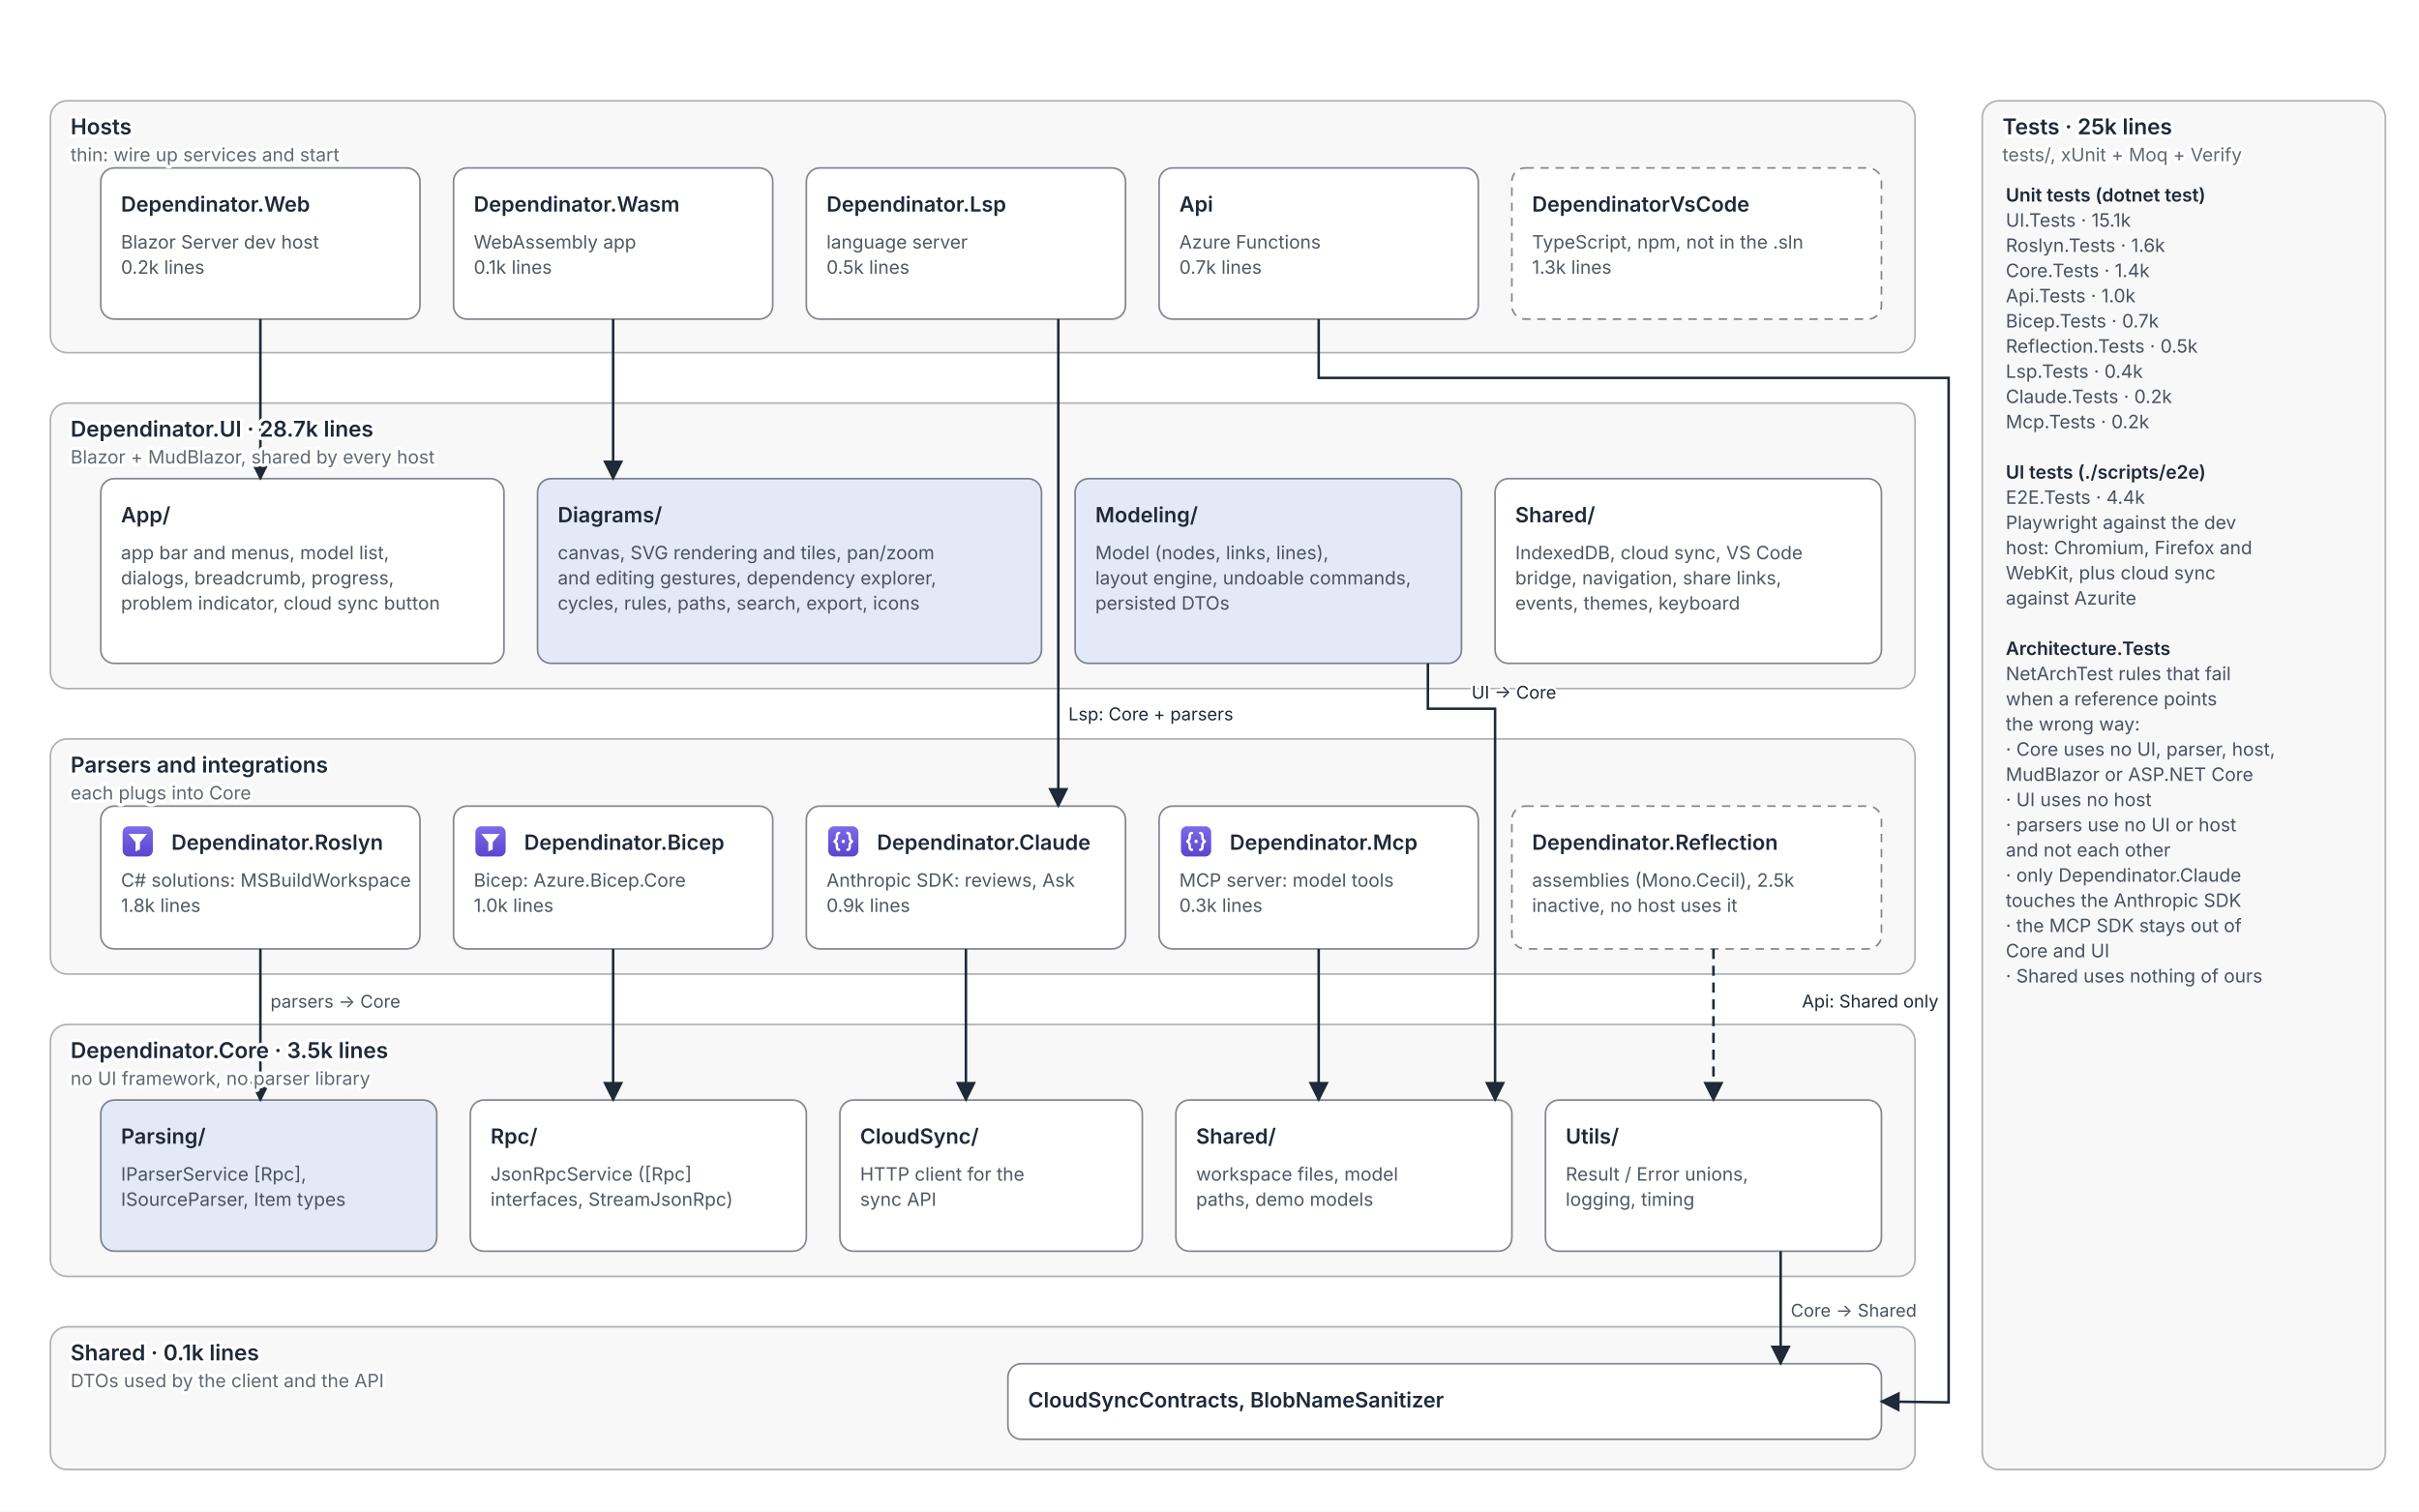
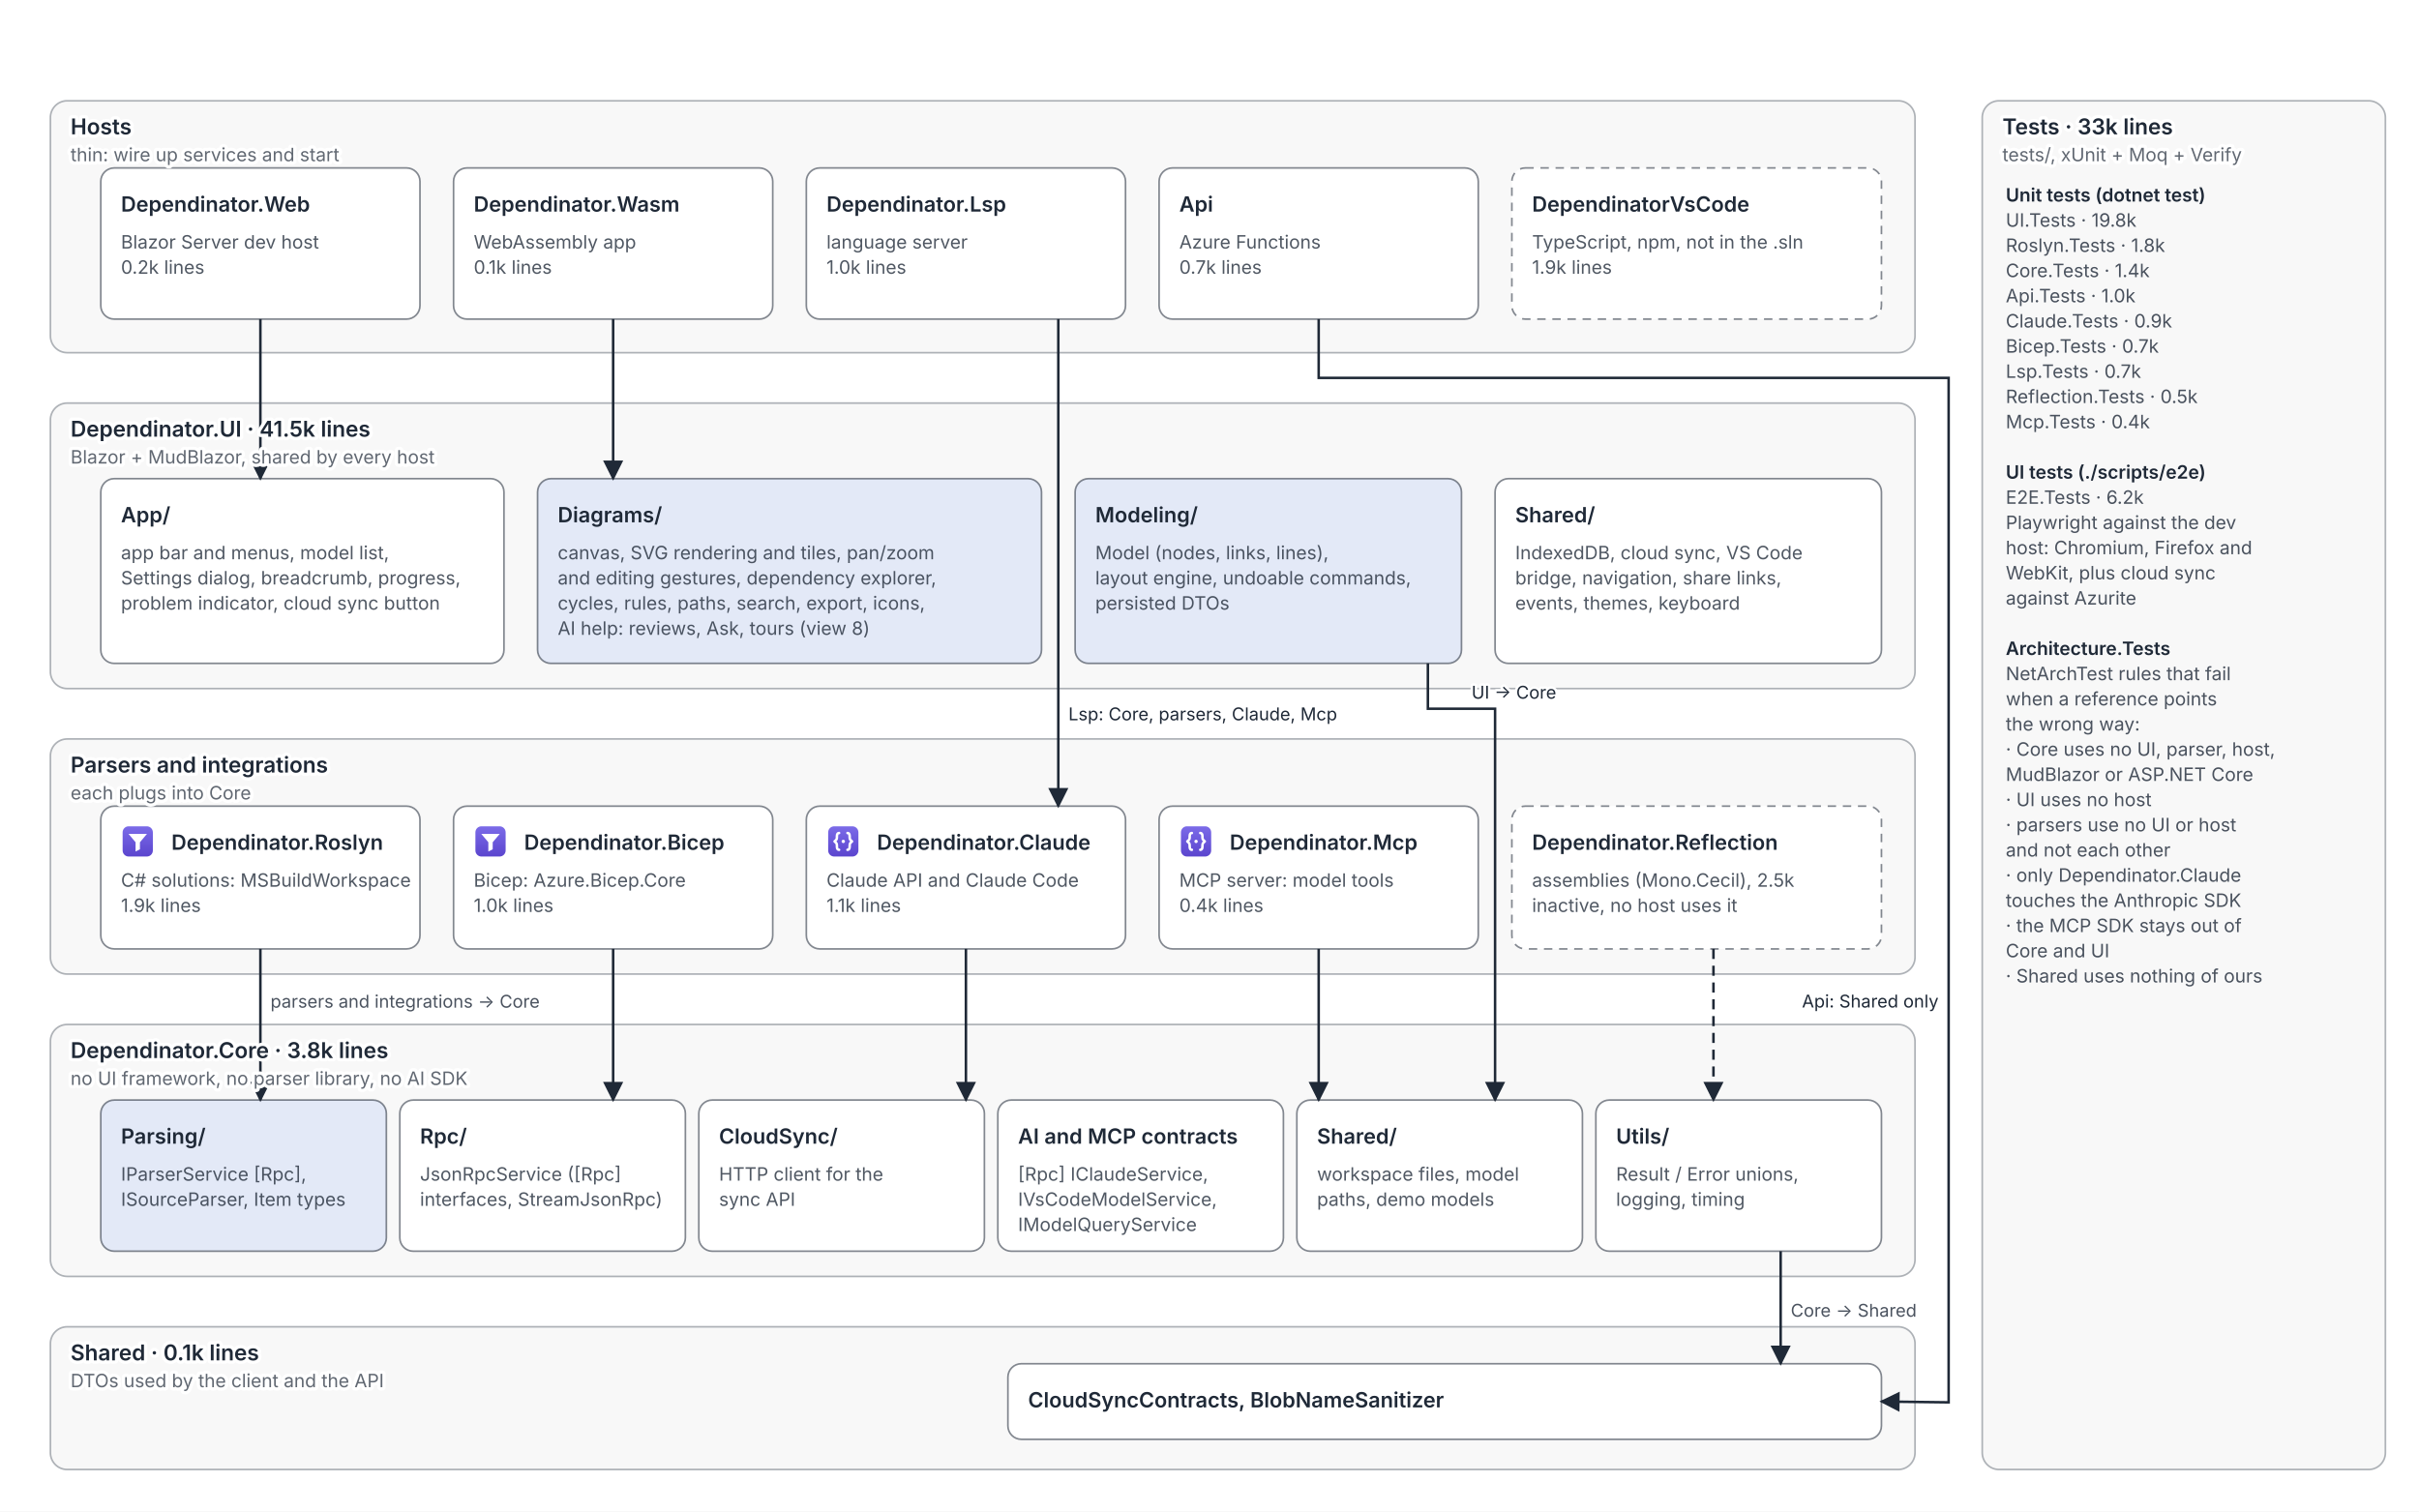
- <svg xmlns="http://www.w3.org/2000/svg" viewBox="0 0 1440 900" role="img" aria-label="Code structure view of Dependinator: thin hosts (Web, Wasm, Lsp, Api, and the TypeScript extension) on top of Dependinator.UI, which holds the App, Diagrams, Modeling and Shared areas; the Roslyn, Bicep, Claude and Mcp libraries plug into Dependinator.Core, which holds parsing contracts, RPC, cloud sync client, shared services and utilities; Shared holds the DTOs the API also uses. Architecture tests enforce that references only point down." font-family="Segoe UI, Inter, system-ui, sans-serif" style="max-width:100%;height:auto;color:var(--fg,#1f2937)">
+ <svg xmlns="http://www.w3.org/2000/svg" viewBox="0 0 1440 900" role="img" aria-label="Code structure view of Dependinator: thin hosts (Web, Wasm, Lsp, Api, and the TypeScript extension) on top of Dependinator.UI, which holds the App, Diagrams, Modeling and Shared areas; the Roslyn, Bicep, Claude and Mcp libraries plug into Dependinator.Core, which holds parsing contracts, RPC, cloud sync client, the AI and MCP contracts, shared services and utilities; Shared holds the DTOs the API also uses. Architecture tests enforce that references only point down." font-family="Segoe UI, Inter, system-ui, sans-serif" style="max-width:100%;height:auto;color:var(--fg,#1f2937)">
  <defs>
    <marker id="arrow" viewBox="0 0 10 10" refX="9" refY="5" markerWidth="8" markerHeight="8" orient="auto-start-reverse">
      <path d="M 0 0 L 10 5 L 0 10 z" fill="currentColor" />
    </marker>
    <marker id="arrow-accent" viewBox="0 0 10 10" refX="9" refY="5" markerWidth="8" markerHeight="8" orient="auto-start-reverse">
      <path d="M 0 0 L 10 5 L 0 10 z" fill="var(--accent, #2563eb)" />
    </marker>
    <marker id="arrow-async" viewBox="0 0 10 10" refX="9" refY="5" markerWidth="8" markerHeight="8" orient="auto-start-reverse">
      <path d="M 0 0 L 10 5 L 0 10 z" fill="var(--accent2, #b45309)" />
    </marker>
    <symbol id="ic-Api" viewBox="0 0 24 24">
      <defs>
        <linearGradient id="gradApi" x1="0" y1="0" x2="0" y2="1">
          <stop offset="0" stop-color="#7B6BE8" />
          <stop offset="1" stop-color="#5B45CE" />
        </linearGradient>
      </defs>
      <rect x="3" y="3" width="18" height="18" rx="3.6" fill="url(#gradApi)" />
      <g fill="none" stroke="#fff" stroke-width="1.5" stroke-linecap="round" stroke-linejoin="round">
        <path d="M9.5,7 C8,7 8.2,9 8.2,9.8 C8.2,11 7.4,11.4 6.8,12 C7.4,12.6 8.2,13 8.2,14.2 C8.2,15 8,17 9.5,17" />
        <path d="M14.5,7 C16,7 15.8,9 15.8,9.8 C15.8,11 16.6,11.4 17.2,12 C16.6,12.6 15.8,13 15.8,14.2 C15.8,15 16,17 14.5,17" />
      </g>
      <circle cx="12" cy="12" r="1" fill="#fff" />
    </symbol>
    <symbol id="ic-Parsing" viewBox="0 0 24 24">
      <defs>
        <linearGradient id="gradParsing" x1="0" y1="0" x2="0" y2="1">
          <stop offset="0" stop-color="#7B6BE8" />
          <stop offset="1" stop-color="#5B45CE" />
        </linearGradient>
      </defs>
      <rect x="3" y="3" width="18" height="18" rx="3.6" fill="url(#gradParsing)" />
      <path d="M6.5,7.5 h11 l-4.2,5 v4.2 l-2.6,1.3 v-5.5 z" fill="#fff" />
    </symbol>
  </defs>
  <rect width="1440" height="900" fill="var(--bg, #ffffff)" />
  <rect x="30" y="60" width="1110" height="150" rx="10" fill="currentColor" fill-opacity="0.035" stroke="currentColor" stroke-opacity="0.35" />
  <rect x="60" y="100" width="190" height="90" rx="8" fill="var(--bg, #ffffff)" stroke="currentColor" stroke-opacity="0.55" />
  <text x="72" y="126" font-size="12.5" font-weight="600" fill="currentColor">Dependinator.Web</text>
  <text x="72" y="148" font-size="11" fill="currentColor" fill-opacity="0.78">Blazor Server dev host</text>
  <text x="72" y="163" font-size="11" fill="currentColor" fill-opacity="0.78">0.2k lines</text>
  <rect x="270" y="100" width="190" height="90" rx="8" fill="var(--bg, #ffffff)" stroke="currentColor" stroke-opacity="0.55" />
  <text x="282" y="126" font-size="12.5" font-weight="600" fill="currentColor">Dependinator.Wasm</text>
  <text x="282" y="148" font-size="11" fill="currentColor" fill-opacity="0.78">WebAssembly app</text>
  <text x="282" y="163" font-size="11" fill="currentColor" fill-opacity="0.78">0.1k lines</text>
  <rect x="480" y="100" width="190" height="90" rx="8" fill="var(--bg, #ffffff)" stroke="currentColor" stroke-opacity="0.55" />
  <text x="492" y="126" font-size="12.5" font-weight="600" fill="currentColor">Dependinator.Lsp</text>
  <text x="492" y="148" font-size="11" fill="currentColor" fill-opacity="0.78">language server</text>
-   <text x="492" y="163" font-size="11" fill="currentColor" fill-opacity="0.78">0.5k lines</text>
+   <text x="492" y="163" font-size="11" fill="currentColor" fill-opacity="0.78">1.0k lines</text>
  <rect x="690" y="100" width="190" height="90" rx="8" fill="var(--bg, #ffffff)" stroke="currentColor" stroke-opacity="0.55" />
  <text x="702" y="126" font-size="12.5" font-weight="600" fill="currentColor">Api</text>
  <text x="702" y="148" font-size="11" fill="currentColor" fill-opacity="0.78">Azure Functions</text>
  <text x="702" y="163" font-size="11" fill="currentColor" fill-opacity="0.78">0.7k lines</text>
  <rect x="900" y="100" width="220" height="90" rx="8" fill="var(--bg, #ffffff)" stroke="currentColor" stroke-opacity="0.55" stroke-dasharray="5 4" />
  <text x="912" y="126" font-size="12.5" font-weight="600" fill="currentColor">DependinatorVsCode</text>
  <text x="912" y="148" font-size="11" fill="currentColor" fill-opacity="0.78">TypeScript, npm, not in the .sln</text>
-   <text x="912" y="163" font-size="11" fill="currentColor" fill-opacity="0.78">1.3k lines</text>
+   <text x="912" y="163" font-size="11" fill="currentColor" fill-opacity="0.78">1.9k lines</text>
  <rect x="30" y="240" width="1110" height="170" rx="10" fill="currentColor" fill-opacity="0.035" stroke="currentColor" stroke-opacity="0.35" />
  <rect x="60" y="285" width="240" height="110" rx="8" fill="var(--bg, #ffffff)" stroke="currentColor" stroke-opacity="0.55" />
  <text x="72" y="311" font-size="12.5" font-weight="600" fill="currentColor">App/</text>
  <text x="72" y="333" font-size="11" fill="currentColor" fill-opacity="0.78">app bar and menus, model list,</text>
-   <text x="72" y="348" font-size="11" fill="currentColor" fill-opacity="0.78">dialogs, breadcrumb, progress,</text>
+   <text x="72" y="348" font-size="11" fill="currentColor" fill-opacity="0.78">Settings dialog, breadcrumb, progress,</text>
  <text x="72" y="363" font-size="11" fill="currentColor" fill-opacity="0.78">problem indicator, cloud sync button</text>
  <rect x="320" y="285" width="300" height="110" rx="8" fill="var(--accent, #2563eb)" fill-opacity="0.10" stroke="currentColor" stroke-opacity="0.55" />
  <text x="332" y="311" font-size="12.5" font-weight="600" fill="currentColor">Diagrams/</text>
  <text x="332" y="333" font-size="11" fill="currentColor" fill-opacity="0.78">canvas, SVG rendering and tiles, pan/zoom</text>
  <text x="332" y="348" font-size="11" fill="currentColor" fill-opacity="0.78">and editing gestures, dependency explorer,</text>
-   <text x="332" y="363" font-size="11" fill="currentColor" fill-opacity="0.78">cycles, rules, paths, search, export, icons</text>
+   <text x="332" y="363" font-size="11" fill="currentColor" fill-opacity="0.78">cycles, rules, paths, search, export, icons,</text>
+   <text x="332" y="378" font-size="11" fill="currentColor" fill-opacity="0.78">AI help: reviews, Ask, tours (view 8)</text>
  <rect x="640" y="285" width="230" height="110" rx="8" fill="var(--accent, #2563eb)" fill-opacity="0.10" stroke="currentColor" stroke-opacity="0.55" />
  <text x="652" y="311" font-size="12.5" font-weight="600" fill="currentColor">Modeling/</text>
  <text x="652" y="333" font-size="11" fill="currentColor" fill-opacity="0.78">Model (nodes, links, lines),</text>
  <text x="652" y="348" font-size="11" fill="currentColor" fill-opacity="0.78">layout engine, undoable commands,</text>
  <text x="652" y="363" font-size="11" fill="currentColor" fill-opacity="0.78">persisted DTOs</text>
  <rect x="890" y="285" width="230" height="110" rx="8" fill="var(--bg, #ffffff)" stroke="currentColor" stroke-opacity="0.55" />
  <text x="902" y="311" font-size="12.5" font-weight="600" fill="currentColor">Shared/</text>
  <text x="902" y="333" font-size="11" fill="currentColor" fill-opacity="0.78">IndexedDB, cloud sync, VS Code</text>
  <text x="902" y="348" font-size="11" fill="currentColor" fill-opacity="0.78">bridge, navigation, share links,</text>
  <text x="902" y="363" font-size="11" fill="currentColor" fill-opacity="0.78">events, themes, keyboard</text>
  <rect x="30" y="440" width="1110" height="140" rx="10" fill="currentColor" fill-opacity="0.035" stroke="currentColor" stroke-opacity="0.35" />
  <rect x="60" y="480" width="190" height="85" rx="8" fill="var(--bg, #ffffff)" stroke="currentColor" stroke-opacity="0.55" />
  <use href="#ic-Parsing" x="70" y="489" width="24" height="24" />
  <text x="102" y="506" font-size="12.5" font-weight="600" fill="currentColor">Dependinator.Roslyn</text>
  <text x="72" y="528" font-size="11" fill="currentColor" fill-opacity="0.78">C# solutions: MSBuildWorkspace</text>
-   <text x="72" y="543" font-size="11" fill="currentColor" fill-opacity="0.78">1.8k lines</text>
+   <text x="72" y="543" font-size="11" fill="currentColor" fill-opacity="0.78">1.9k lines</text>
  <rect x="270" y="480" width="190" height="85" rx="8" fill="var(--bg, #ffffff)" stroke="currentColor" stroke-opacity="0.55" />
  <use href="#ic-Parsing" x="280" y="489" width="24" height="24" />
  <text x="312" y="506" font-size="12.5" font-weight="600" fill="currentColor">Dependinator.Bicep</text>
  <text x="282" y="528" font-size="11" fill="currentColor" fill-opacity="0.78">Bicep: Azure.Bicep.Core</text>
  <text x="282" y="543" font-size="11" fill="currentColor" fill-opacity="0.78">1.0k lines</text>
  <rect x="480" y="480" width="190" height="85" rx="8" fill="var(--bg, #ffffff)" stroke="currentColor" stroke-opacity="0.55" />
  <use href="#ic-Api" x="490" y="489" width="24" height="24" />
  <text x="522" y="506" font-size="12.5" font-weight="600" fill="currentColor">Dependinator.Claude</text>
-   <text x="492" y="528" font-size="11" fill="currentColor" fill-opacity="0.78">Anthropic SDK: reviews, Ask</text>
-   <text x="492" y="543" font-size="11" fill="currentColor" fill-opacity="0.78">0.9k lines</text>
+   <text x="492" y="528" font-size="11" fill="currentColor" fill-opacity="0.78">Claude API and Claude Code</text>
+   <text x="492" y="543" font-size="11" fill="currentColor" fill-opacity="0.78">1.1k lines</text>
  <rect x="690" y="480" width="190" height="85" rx="8" fill="var(--bg, #ffffff)" stroke="currentColor" stroke-opacity="0.55" />
  <use href="#ic-Api" x="700" y="489" width="24" height="24" />
  <text x="732" y="506" font-size="12.5" font-weight="600" fill="currentColor">Dependinator.Mcp</text>
  <text x="702" y="528" font-size="11" fill="currentColor" fill-opacity="0.78">MCP server: model tools</text>
-   <text x="702" y="543" font-size="11" fill="currentColor" fill-opacity="0.78">0.3k lines</text>
+   <text x="702" y="543" font-size="11" fill="currentColor" fill-opacity="0.78">0.4k lines</text>
  <rect x="900" y="480" width="220" height="85" rx="8" fill="var(--bg, #ffffff)" stroke="currentColor" stroke-opacity="0.55" stroke-dasharray="5 4" />
  <text x="912" y="506" font-size="12.5" font-weight="600" fill="currentColor">Dependinator.Reflection</text>
  <text x="912" y="528" font-size="11" fill="currentColor" fill-opacity="0.78">assemblies (Mono.Cecil), 2.5k</text>
  <text x="912" y="543" font-size="11" fill="currentColor" fill-opacity="0.78">inactive, no host uses it</text>
  <rect x="30" y="610" width="1110" height="150" rx="10" fill="currentColor" fill-opacity="0.035" stroke="currentColor" stroke-opacity="0.35" />
-   <rect x="60" y="655" width="200" height="90" rx="8" fill="var(--accent, #2563eb)" fill-opacity="0.10" stroke="currentColor" stroke-opacity="0.55" />
+   <rect x="60" y="655" width="170" height="90" rx="8" fill="var(--accent, #2563eb)" fill-opacity="0.10" stroke="currentColor" stroke-opacity="0.55" />
  <text x="72" y="681" font-size="12.5" font-weight="600" fill="currentColor">Parsing/</text>
  <text x="72" y="703" font-size="11" fill="currentColor" fill-opacity="0.78">IParserService [Rpc],</text>
  <text x="72" y="718" font-size="11" fill="currentColor" fill-opacity="0.78">ISourceParser, Item types</text>
-   <rect x="280" y="655" width="200" height="90" rx="8" fill="var(--bg, #ffffff)" stroke="currentColor" stroke-opacity="0.55" />
-   <text x="292" y="681" font-size="12.5" font-weight="600" fill="currentColor">Rpc/</text>
-   <text x="292" y="703" font-size="11" fill="currentColor" fill-opacity="0.78">JsonRpcService ([Rpc]</text>
-   <text x="292" y="718" font-size="11" fill="currentColor" fill-opacity="0.78">interfaces, StreamJsonRpc)</text>
-   <rect x="500" y="655" width="180" height="90" rx="8" fill="var(--bg, #ffffff)" stroke="currentColor" stroke-opacity="0.55" />
-   <text x="512" y="681" font-size="12.5" font-weight="600" fill="currentColor">CloudSync/</text>
-   <text x="512" y="703" font-size="11" fill="currentColor" fill-opacity="0.78">HTTP client for the</text>
-   <text x="512" y="718" font-size="11" fill="currentColor" fill-opacity="0.78">sync API</text>
-   <rect x="700" y="655" width="200" height="90" rx="8" fill="var(--bg, #ffffff)" stroke="currentColor" stroke-opacity="0.55" />
-   <text x="712" y="681" font-size="12.5" font-weight="600" fill="currentColor">Shared/</text>
-   <text x="712" y="703" font-size="11" fill="currentColor" fill-opacity="0.78">workspace files, model</text>
-   <text x="712" y="718" font-size="11" fill="currentColor" fill-opacity="0.78">paths, demo models</text>
-   <rect x="920" y="655" width="200" height="90" rx="8" fill="var(--bg, #ffffff)" stroke="currentColor" stroke-opacity="0.55" />
-   <text x="932" y="681" font-size="12.5" font-weight="600" fill="currentColor">Utils/</text>
-   <text x="932" y="703" font-size="11" fill="currentColor" fill-opacity="0.78">Result / Error unions,</text>
-   <text x="932" y="718" font-size="11" fill="currentColor" fill-opacity="0.78">logging, timing</text>
+   <rect x="238" y="655" width="170" height="90" rx="8" fill="var(--bg, #ffffff)" stroke="currentColor" stroke-opacity="0.55" />
+   <text x="250" y="681" font-size="12.5" font-weight="600" fill="currentColor">Rpc/</text>
+   <text x="250" y="703" font-size="11" fill="currentColor" fill-opacity="0.78">JsonRpcService ([Rpc]</text>
+   <text x="250" y="718" font-size="11" fill="currentColor" fill-opacity="0.78">interfaces, StreamJsonRpc)</text>
+   <rect x="416" y="655" width="170" height="90" rx="8" fill="var(--bg, #ffffff)" stroke="currentColor" stroke-opacity="0.55" />
+   <text x="428" y="681" font-size="12.5" font-weight="600" fill="currentColor">CloudSync/</text>
+   <text x="428" y="703" font-size="11" fill="currentColor" fill-opacity="0.78">HTTP client for the</text>
+   <text x="428" y="718" font-size="11" fill="currentColor" fill-opacity="0.78">sync API</text>
+   <rect x="594" y="655" width="170" height="90" rx="8" fill="var(--bg, #ffffff)" stroke="currentColor" stroke-opacity="0.55" />
+   <text x="606" y="681" font-size="12.5" font-weight="600" fill="currentColor">AI and MCP contracts</text>
+   <text x="606" y="703" font-size="11" fill="currentColor" fill-opacity="0.78">[Rpc] IClaudeService,</text>
+   <text x="606" y="718" font-size="11" fill="currentColor" fill-opacity="0.78">IVsCodeModelService,</text>
+   <text x="606" y="733" font-size="11" fill="currentColor" fill-opacity="0.78">IModelQueryService</text>
+   <rect x="772" y="655" width="170" height="90" rx="8" fill="var(--bg, #ffffff)" stroke="currentColor" stroke-opacity="0.55" />
+   <text x="784" y="681" font-size="12.5" font-weight="600" fill="currentColor">Shared/</text>
+   <text x="784" y="703" font-size="11" fill="currentColor" fill-opacity="0.78">workspace files, model</text>
+   <text x="784" y="718" font-size="11" fill="currentColor" fill-opacity="0.78">paths, demo models</text>
+   <rect x="950" y="655" width="170" height="90" rx="8" fill="var(--bg, #ffffff)" stroke="currentColor" stroke-opacity="0.55" />
+   <text x="962" y="681" font-size="12.5" font-weight="600" fill="currentColor">Utils/</text>
+   <text x="962" y="703" font-size="11" fill="currentColor" fill-opacity="0.78">Result / Error unions,</text>
+   <text x="962" y="718" font-size="11" fill="currentColor" fill-opacity="0.78">logging, timing</text>
  <rect x="30" y="790" width="1110" height="85" rx="10" fill="currentColor" fill-opacity="0.035" stroke="currentColor" stroke-opacity="0.35" />
  <rect x="600" y="812" width="520" height="45" rx="8" fill="var(--bg, #ffffff)" stroke="currentColor" stroke-opacity="0.55" />
  <text x="612" y="838" font-size="12.5" font-weight="600" fill="currentColor">CloudSyncContracts, BlobNameSanitizer</text>
  <path d="M 155.0 190.0 L 155.0 285.0" fill="none" stroke="currentColor" stroke-width="1.5" marker-end="url(#arrow)" />
  <path d="M 365.0 190.0 L 365.0 285.0" fill="none" stroke="currentColor" stroke-width="1.5" marker-end="url(#arrow)" />
  <path d="M 630.0 190.0 L 630.0 480.0" fill="none" stroke="currentColor" stroke-width="1.5" marker-end="url(#arrow)" />
-   <text x="636.0" y="428.9" font-size="10.5" text-anchor="start" fill="currentColor" style="paint-order:stroke;stroke:var(--bg, #ffffff);stroke-width:3px;stroke-linejoin:round">Lsp: Core + parsers</text>
+   <text x="636.0" y="428.9" font-size="10.5" text-anchor="start" fill="currentColor" style="paint-order:stroke;stroke:var(--bg, #ffffff);stroke-width:3px;stroke-linejoin:round">Lsp: Core, parsers, Claude, Mcp</text>
  <path d="M 850.0 395.0 L 850.0 422.0 L 890.0 422.0 L 890.0 655.0" fill="none" stroke="currentColor" stroke-width="1.5" marker-end="url(#arrow)" />
  <text x="876.0" y="416.0" font-size="10.5" text-anchor="start" fill="currentColor" style="paint-order:stroke;stroke:var(--bg, #ffffff);stroke-width:3px;stroke-linejoin:round">UI → Core</text>
  <path d="M 785.0 190.0 L 785.0 225.0 L 1160.0 225.0 L 1160.0 835.0 L 1120.0 834.5" fill="none" stroke="currentColor" stroke-width="1.5" marker-end="url(#arrow)" />
  <text x="1154.0" y="599.9" font-size="10.5" text-anchor="end" fill="currentColor" style="paint-order:stroke;stroke:var(--bg, #ffffff);stroke-width:3px;stroke-linejoin:round">Api: Shared only</text>
  <path d="M 155.0 565.0 L 155.0 655.0" fill="none" stroke="currentColor" stroke-width="1.5" marker-end="url(#arrow)" />
  <path d="M 365.0 565.0 L 365.0 655.0" fill="none" stroke="currentColor" stroke-width="1.5" marker-end="url(#arrow)" />
  <path d="M 575.0 565.0 L 575.0 655.0" fill="none" stroke="currentColor" stroke-width="1.5" marker-end="url(#arrow)" />
  <path d="M 785.0 565.0 L 785.0 655.0" fill="none" stroke="currentColor" stroke-width="1.5" marker-end="url(#arrow)" />
-   <text x="161" y="600" font-size="10.5" text-anchor="start" fill="currentColor" fill-opacity="0.8">parsers → Core</text>
+   <text x="161" y="600" font-size="10.5" text-anchor="start" fill="currentColor" fill-opacity="0.8">parsers and integrations → Core</text>
  <path d="M 1020.0 565.0 L 1020.0 655.0" fill="none" stroke="currentColor" stroke-width="1.5" stroke-dasharray="6 4" marker-end="url(#arrow)" />
  <path d="M 1060.0 745.0 L 1060.0 812.0" fill="none" stroke="currentColor" stroke-width="1.5" marker-end="url(#arrow)" />
  <text x="1066" y="784" font-size="10.5" text-anchor="start" fill="currentColor" fill-opacity="0.8">Core → Shared</text>
  <rect x="1180" y="60" width="240" height="815" rx="10" fill="currentColor" fill-opacity="0.035" stroke="currentColor" stroke-opacity="0.35" />
  <text x="1194" y="120" font-size="11" font-weight="600" text-anchor="start" fill="currentColor" fill-opacity="1">Unit tests (dotnet test)</text>
-   <text x="1194" y="135" font-size="11" text-anchor="start" fill="currentColor" fill-opacity="0.8">UI.Tests · 15.1k</text>
-   <text x="1194" y="150" font-size="11" text-anchor="start" fill="currentColor" fill-opacity="0.8">Roslyn.Tests · 1.6k</text>
+   <text x="1194" y="135" font-size="11" text-anchor="start" fill="currentColor" fill-opacity="0.8">UI.Tests · 19.8k</text>
+   <text x="1194" y="150" font-size="11" text-anchor="start" fill="currentColor" fill-opacity="0.8">Roslyn.Tests · 1.8k</text>
  <text x="1194" y="165" font-size="11" text-anchor="start" fill="currentColor" fill-opacity="0.8">Core.Tests · 1.4k</text>
  <text x="1194" y="180" font-size="11" text-anchor="start" fill="currentColor" fill-opacity="0.8">Api.Tests · 1.0k</text>
-   <text x="1194" y="195" font-size="11" text-anchor="start" fill="currentColor" fill-opacity="0.8">Bicep.Tests · 0.7k</text>
-   <text x="1194" y="210" font-size="11" text-anchor="start" fill="currentColor" fill-opacity="0.8">Reflection.Tests · 0.5k</text>
-   <text x="1194" y="225" font-size="11" text-anchor="start" fill="currentColor" fill-opacity="0.8">Lsp.Tests · 0.4k</text>
-   <text x="1194" y="240" font-size="11" text-anchor="start" fill="currentColor" fill-opacity="0.8">Claude.Tests · 0.2k</text>
-   <text x="1194" y="255" font-size="11" text-anchor="start" fill="currentColor" fill-opacity="0.8">Mcp.Tests · 0.2k</text>
+   <text x="1194" y="195" font-size="11" text-anchor="start" fill="currentColor" fill-opacity="0.8">Claude.Tests · 0.9k</text>
+   <text x="1194" y="210" font-size="11" text-anchor="start" fill="currentColor" fill-opacity="0.8">Bicep.Tests · 0.7k</text>
+   <text x="1194" y="225" font-size="11" text-anchor="start" fill="currentColor" fill-opacity="0.8">Lsp.Tests · 0.7k</text>
+   <text x="1194" y="240" font-size="11" text-anchor="start" fill="currentColor" fill-opacity="0.8">Reflection.Tests · 0.5k</text>
+   <text x="1194" y="255" font-size="11" text-anchor="start" fill="currentColor" fill-opacity="0.8">Mcp.Tests · 0.4k</text>
  <text x="1194" y="270" font-size="11" text-anchor="start" fill="currentColor" fill-opacity="0.8" />
  <text x="1194" y="285" font-size="11" font-weight="600" text-anchor="start" fill="currentColor" fill-opacity="1">UI tests (./scripts/e2e)</text>
-   <text x="1194" y="300" font-size="11" text-anchor="start" fill="currentColor" fill-opacity="0.8">E2E.Tests · 4.4k</text>
+   <text x="1194" y="300" font-size="11" text-anchor="start" fill="currentColor" fill-opacity="0.8">E2E.Tests · 6.2k</text>
  <text x="1194" y="315" font-size="11" text-anchor="start" fill="currentColor" fill-opacity="0.8">Playwright against the dev</text>
  <text x="1194" y="330" font-size="11" text-anchor="start" fill="currentColor" fill-opacity="0.8">host: Chromium, Firefox and</text>
  <text x="1194" y="345" font-size="11" text-anchor="start" fill="currentColor" fill-opacity="0.8">WebKit, plus cloud sync</text>
  <text x="1194" y="360" font-size="11" text-anchor="start" fill="currentColor" fill-opacity="0.8">against Azurite</text>
  <text x="1194" y="375" font-size="11" text-anchor="start" fill="currentColor" fill-opacity="0.8" />
  <text x="1194" y="390" font-size="11" font-weight="600" text-anchor="start" fill="currentColor" fill-opacity="1">Architecture.Tests</text>
  <text x="1194" y="405" font-size="11" text-anchor="start" fill="currentColor" fill-opacity="0.8">NetArchTest rules that fail</text>
  <text x="1194" y="420" font-size="11" text-anchor="start" fill="currentColor" fill-opacity="0.8">when a reference points</text>
  <text x="1194" y="435" font-size="11" text-anchor="start" fill="currentColor" fill-opacity="0.8">the wrong way:</text>
  <text x="1194" y="450" font-size="11" text-anchor="start" fill="currentColor" fill-opacity="0.8">· Core uses no UI, parser, host,</text>
  <text x="1194" y="465" font-size="11" text-anchor="start" fill="currentColor" fill-opacity="0.8">  MudBlazor or ASP.NET Core</text>
  <text x="1194" y="480" font-size="11" text-anchor="start" fill="currentColor" fill-opacity="0.8">· UI uses no host</text>
  <text x="1194" y="495" font-size="11" text-anchor="start" fill="currentColor" fill-opacity="0.8">· parsers use no UI or host</text>
  <text x="1194" y="510" font-size="11" text-anchor="start" fill="currentColor" fill-opacity="0.8">  and not each other</text>
  <text x="1194" y="525" font-size="11" text-anchor="start" fill="currentColor" fill-opacity="0.8">· only Dependinator.Claude</text>
  <text x="1194" y="540" font-size="11" text-anchor="start" fill="currentColor" fill-opacity="0.8">  touches the Anthropic SDK</text>
  <text x="1194" y="555" font-size="11" text-anchor="start" fill="currentColor" fill-opacity="0.8">· the MCP SDK stays out of</text>
  <text x="1194" y="570" font-size="11" text-anchor="start" fill="currentColor" fill-opacity="0.8">  Core and UI</text>
  <text x="1194" y="585" font-size="11" text-anchor="start" fill="currentColor" fill-opacity="0.8">· Shared uses nothing of ours</text>
  <text x="42" y="80" font-size="13" font-weight="600" fill="currentColor" style="paint-order:stroke;stroke:var(--bg, #ffffff);stroke-width:4px;stroke-linejoin:round">Hosts</text>
  <text x="42" y="96" font-size="11" fill="currentColor" fill-opacity="0.7" style="paint-order:stroke;stroke:var(--bg, #ffffff);stroke-width:4px;stroke-linejoin:round">thin: wire up services and start</text>
-   <text x="42" y="260" font-size="13" font-weight="600" fill="currentColor" style="paint-order:stroke;stroke:var(--bg, #ffffff);stroke-width:4px;stroke-linejoin:round">Dependinator.UI · 28.7k lines</text>
+   <text x="42" y="260" font-size="13" font-weight="600" fill="currentColor" style="paint-order:stroke;stroke:var(--bg, #ffffff);stroke-width:4px;stroke-linejoin:round">Dependinator.UI · 41.5k lines</text>
  <text x="42" y="276" font-size="11" fill="currentColor" fill-opacity="0.7" style="paint-order:stroke;stroke:var(--bg, #ffffff);stroke-width:4px;stroke-linejoin:round">Blazor + MudBlazor, shared by every host</text>
  <text x="42" y="460" font-size="13" font-weight="600" fill="currentColor" style="paint-order:stroke;stroke:var(--bg, #ffffff);stroke-width:4px;stroke-linejoin:round">Parsers and integrations</text>
  <text x="42" y="476" font-size="11" fill="currentColor" fill-opacity="0.7" style="paint-order:stroke;stroke:var(--bg, #ffffff);stroke-width:4px;stroke-linejoin:round">each plugs into Core</text>
-   <text x="42" y="630" font-size="13" font-weight="600" fill="currentColor" style="paint-order:stroke;stroke:var(--bg, #ffffff);stroke-width:4px;stroke-linejoin:round">Dependinator.Core · 3.5k lines</text>
-   <text x="42" y="646" font-size="11" fill="currentColor" fill-opacity="0.7" style="paint-order:stroke;stroke:var(--bg, #ffffff);stroke-width:4px;stroke-linejoin:round">no UI framework, no parser library</text>
+   <text x="42" y="630" font-size="13" font-weight="600" fill="currentColor" style="paint-order:stroke;stroke:var(--bg, #ffffff);stroke-width:4px;stroke-linejoin:round">Dependinator.Core · 3.8k lines</text>
+   <text x="42" y="646" font-size="11" fill="currentColor" fill-opacity="0.7" style="paint-order:stroke;stroke:var(--bg, #ffffff);stroke-width:4px;stroke-linejoin:round">no UI framework, no parser library, no AI SDK</text>
  <text x="42" y="810" font-size="13" font-weight="600" fill="currentColor" style="paint-order:stroke;stroke:var(--bg, #ffffff);stroke-width:4px;stroke-linejoin:round">Shared · 0.1k lines</text>
  <text x="42" y="826" font-size="11" fill="currentColor" fill-opacity="0.7" style="paint-order:stroke;stroke:var(--bg, #ffffff);stroke-width:4px;stroke-linejoin:round">DTOs used by the client and the API</text>
-   <text x="1192" y="80" font-size="13" font-weight="600" fill="currentColor" style="paint-order:stroke;stroke:var(--bg, #ffffff);stroke-width:4px;stroke-linejoin:round">Tests · 25k lines</text>
+   <text x="1192" y="80" font-size="13" font-weight="600" fill="currentColor" style="paint-order:stroke;stroke:var(--bg, #ffffff);stroke-width:4px;stroke-linejoin:round">Tests · 33k lines</text>
  <text x="1192" y="96" font-size="11" fill="currentColor" fill-opacity="0.7" style="paint-order:stroke;stroke:var(--bg, #ffffff);stroke-width:4px;stroke-linejoin:round">tests/, xUnit + Moq + Verify</text>
</svg>
